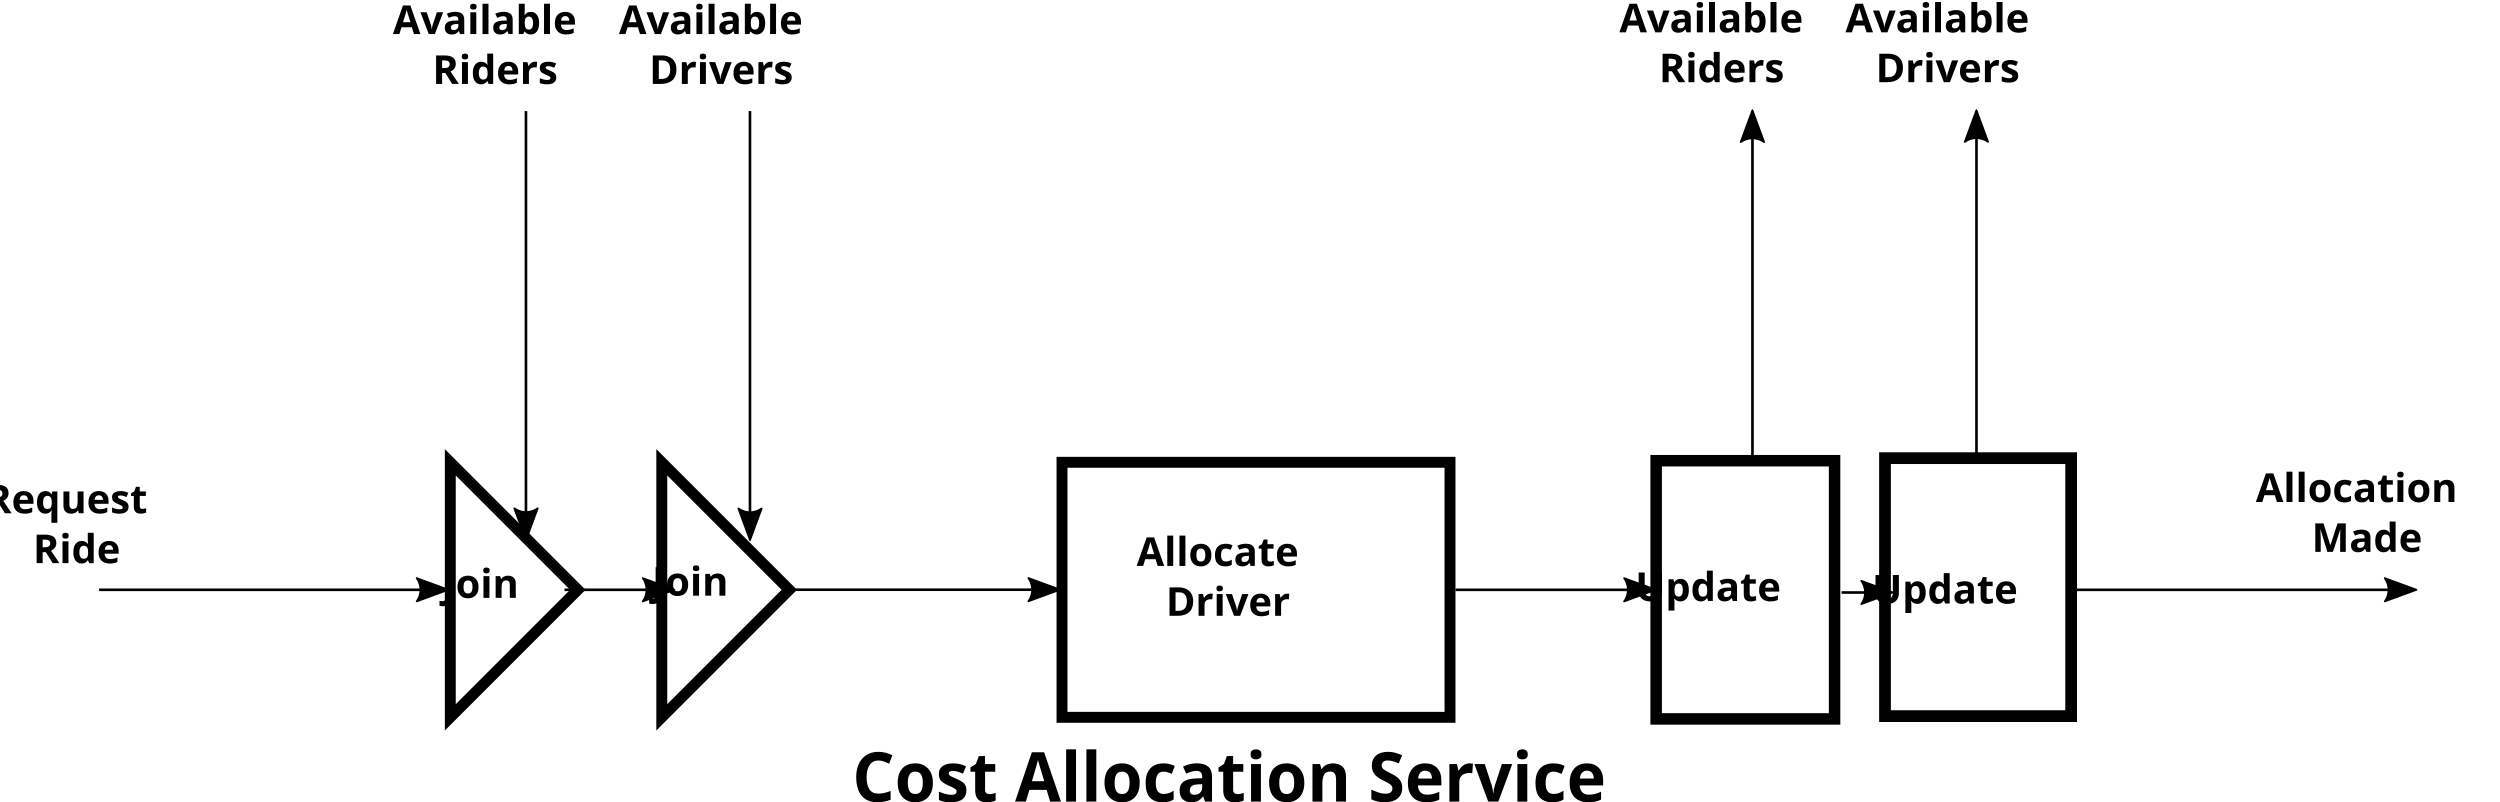
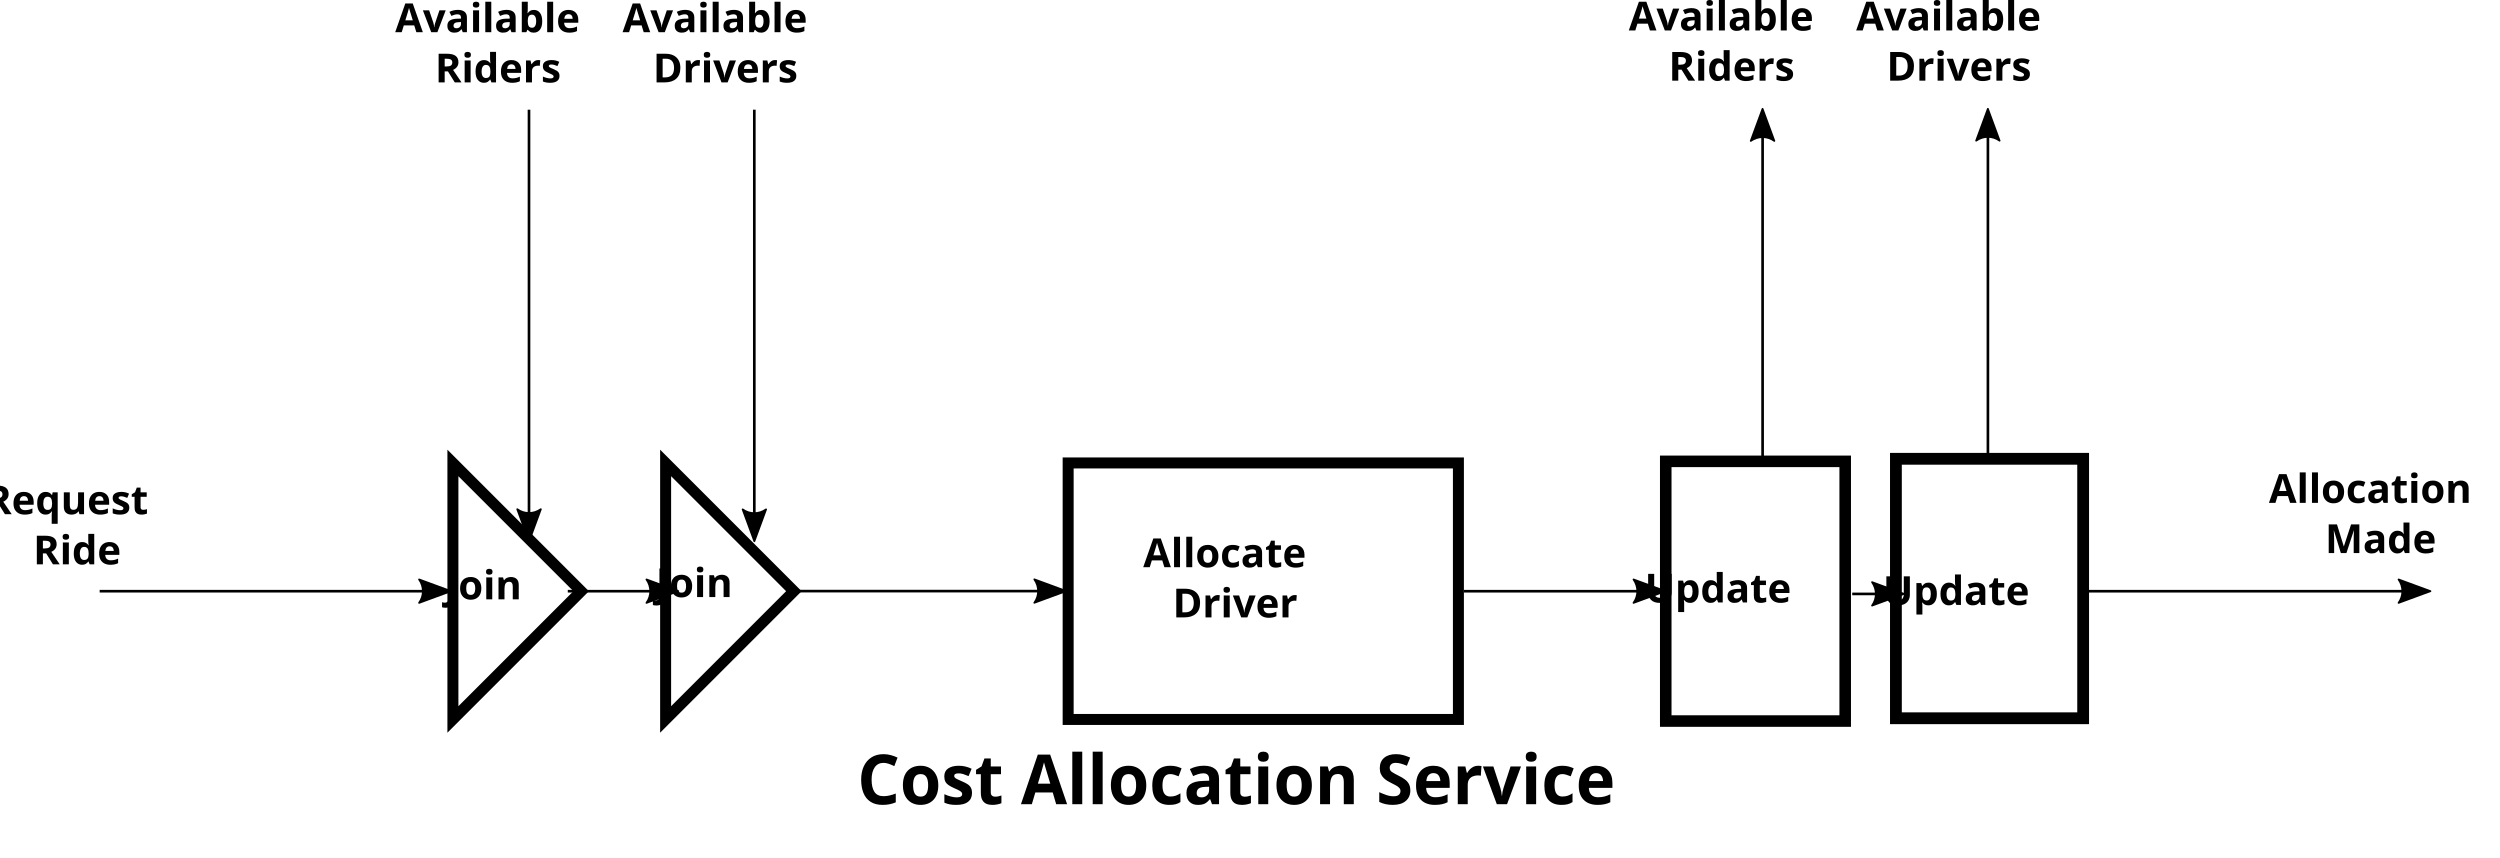
- <svg xmlns="http://www.w3.org/2000/svg" width="265mm" height="85mm" viewBox="0 0 940 300" id="svg7506" version="1.1">
+ <svg xmlns="http://www.w3.org/2000/svg" width="263.762mm" height="90.498mm" viewBox="0 0 934.59 320.662" id="svg7506" version="1.1">
  <defs id="defs7508">
    <marker style="overflow:visible" id="marker11374" refX="0" refY="0" orient="auto">
      <path transform="matrix(-1.1,0,0,-1.1,-1.1,0)" d="M 8.719,4.034 -2.207,0.016 8.719,-4.002 c -1.745,2.372 -1.735,5.617 -6e-7,8.035 z" style="fill:#0000ff;fill-opacity:1;fill-rule:evenodd;stroke:#0000ff;stroke-width:0.625;stroke-linejoin:round;stroke-opacity:1" id="path11376" />
    </marker>
    <marker orient="auto" refY="0" refX="0" id="Arrow2Lend" style="overflow:visible">
      <path id="path8137" style="fill:#000000;fill-opacity:1;fill-rule:evenodd;stroke:#000000;stroke-width:0.625;stroke-linejoin:round;stroke-opacity:1" d="M 8.719,4.034 -2.207,0.016 8.719,-4.002 c -1.745,2.372 -1.735,5.617 -6e-7,8.035 z" transform="matrix(-1.1,0,0,-1.1,-1.1,0)" />
    </marker>
    <marker orient="auto" refY="0" refX="0" id="Arrow2Lend-3" style="overflow:visible">
      <path id="path8137-0" style="fill:#000000;fill-opacity:1;fill-rule:evenodd;stroke:#000000;stroke-width:0.625;stroke-linejoin:round;stroke-opacity:1" d="M 8.719,4.034 -2.207,0.016 8.719,-4.002 c -1.745,2.372 -1.735,5.617 -6e-7,8.035 z" transform="matrix(-1.1,0,0,-1.1,-1.1,0)" />
    </marker>
    <marker orient="auto" refY="0" refX="0" id="Arrow2Lend-33" style="overflow:visible">
      <path id="path8137-7" style="fill:#000000;fill-opacity:1;fill-rule:evenodd;stroke:#000000;stroke-width:0.625;stroke-linejoin:round;stroke-opacity:1" d="M 8.719,4.034 -2.207,0.016 8.719,-4.002 c -1.745,2.372 -1.735,5.617 -6e-7,8.035 z" transform="matrix(-1.1,0,0,-1.1,-1.1,0)" />
    </marker>
    <marker orient="auto" refY="0" refX="0" id="Arrow2Lend-33-2" style="overflow:visible">
      <path id="path8137-7-4" style="fill:#000000;fill-opacity:1;fill-rule:evenodd;stroke:#000000;stroke-width:0.625;stroke-linejoin:round;stroke-opacity:1" d="M 8.719,4.034 -2.207,0.016 8.719,-4.002 c -1.745,2.372 -1.735,5.617 -6e-7,8.035 z" transform="matrix(-1.1,0,0,-1.1,-1.1,0)" />
    </marker>
    <marker orient="auto" refY="0" refX="0" id="Arrow2Lend-33-8" style="overflow:visible">
      <path id="path8137-7-2" style="fill:#000000;fill-opacity:1;fill-rule:evenodd;stroke:#000000;stroke-width:0.625;stroke-linejoin:round;stroke-opacity:1" d="M 8.719,4.034 -2.207,0.016 8.719,-4.002 c -1.745,2.372 -1.735,5.617 -6e-7,8.035 z" transform="matrix(-1.1,0,0,-1.1,-1.1,0)" />
    </marker>
    <marker orient="auto" refY="0" refX="0" id="Arrow2Lend-33-8-8" style="overflow:visible">
      <path id="path8137-7-2-9" style="fill:#000000;fill-opacity:1;fill-rule:evenodd;stroke:#000000;stroke-width:0.625;stroke-linejoin:round;stroke-opacity:1" d="M 8.719,4.034 -2.207,0.016 8.719,-4.002 c -1.745,2.372 -1.735,5.617 -6e-7,8.035 z" transform="matrix(-1.1,0,0,-1.1,-1.1,0)" />
    </marker>
    <marker orient="auto" refY="0" refX="0" id="Arrow2Lend-33-1" style="overflow:visible">
      <path id="path8137-7-8" style="fill:#000000;fill-opacity:1;fill-rule:evenodd;stroke:#000000;stroke-width:0.625;stroke-linejoin:round;stroke-opacity:1" d="M 8.719,4.034 -2.207,0.016 8.719,-4.002 c -1.745,2.372 -1.735,5.617 -6e-7,8.035 z" transform="matrix(-1.1,0,0,-1.1,-1.1,0)" />
    </marker>
    <marker orient="auto" refY="0" refX="0" id="Arrow2Lend-3-7" style="overflow:visible">
      <path id="path8137-0-7" style="fill:#000000;fill-opacity:1;fill-rule:evenodd;stroke:#000000;stroke-width:0.625;stroke-linejoin:round;stroke-opacity:1" d="M 8.719,4.034 -2.207,0.016 8.719,-4.002 c -1.745,2.372 -1.735,5.617 -6e-7,8.035 z" transform="matrix(-1.1,0,0,-1.1,-1.1,0)" />
    </marker>
    <marker orient="auto" refY="0" refX="0" id="Arrow2Lend-8" style="overflow:visible">
      <path id="path8137-4" style="fill:#000000;fill-opacity:1;fill-rule:evenodd;stroke:#000000;stroke-width:0.625;stroke-linejoin:round;stroke-opacity:1" d="M 8.719,4.034 -2.207,0.016 8.719,-4.002 c -1.745,2.372 -1.735,5.617 -6e-7,8.035 z" transform="matrix(-1.1,0,0,-1.1,-1.1,0)" />
    </marker>
    <marker orient="auto" refY="0" refX="0" id="Arrow2Lend-33-8-7" style="overflow:visible">
      <path id="path8137-7-2-0" style="fill:#000000;fill-opacity:1;fill-rule:evenodd;stroke:#000000;stroke-width:0.625;stroke-linejoin:round;stroke-opacity:1" d="M 8.719,4.034 -2.207,0.016 8.719,-4.002 c -1.745,2.372 -1.735,5.617 -6e-7,8.035 z" transform="matrix(-1.1,0,0,-1.1,-1.1,0)" />
    </marker>
    <marker orient="auto" refY="0" refX="0" id="Arrow2Lend-33-8-7-6" style="overflow:visible">
      <path id="path8137-7-2-0-3" style="fill:#000000;fill-opacity:1;fill-rule:evenodd;stroke:#000000;stroke-width:0.625;stroke-linejoin:round;stroke-opacity:1" d="M 8.719,4.034 -2.207,0.016 8.719,-4.002 c -1.745,2.372 -1.735,5.617 -6e-7,8.035 z" transform="matrix(-1.1,0,0,-1.1,-1.1,0)" />
    </marker>
    <marker orient="auto" refY="0" refX="0" id="Arrow2Lend-33-8-8-1" style="overflow:visible">
      <path id="path8137-7-2-9-6" style="fill:#000000;fill-opacity:1;fill-rule:evenodd;stroke:#000000;stroke-width:0.625;stroke-linejoin:round;stroke-opacity:1" d="M 8.719,4.034 -2.207,0.016 8.719,-4.002 c -1.745,2.372 -1.735,5.617 -6e-7,8.035 z" transform="matrix(-1.1,0,0,-1.1,-1.1,0)" />
    </marker>
    <marker orient="auto" refY="0" refX="0" id="Arrow2Lend-33-3" style="overflow:visible">
      <path id="path8137-7-6" style="fill:#000000;fill-opacity:1;fill-rule:evenodd;stroke:#000000;stroke-width:0.625;stroke-linejoin:round;stroke-opacity:1" d="M 8.719,4.034 -2.207,0.016 8.719,-4.002 c -1.745,2.372 -1.735,5.617 -6e-7,8.035 z" transform="matrix(-1.1,0,0,-1.1,-1.1,0)" />
    </marker>
    <marker style="overflow:visible" id="marker11374-4" refX="0" refY="0" orient="auto">
      <path transform="matrix(-1.1,0,0,-1.1,-1.1,0)" d="M 8.719,4.034 -2.207,0.016 8.719,-4.002 c -1.745,2.372 -1.735,5.617 -6e-7,8.035 z" style="fill:#0000ff;fill-opacity:1;fill-rule:evenodd;stroke:#0000ff;stroke-width:0.625;stroke-linejoin:round;stroke-opacity:1" id="path11376-7" />
    </marker>
    <marker style="overflow:visible" id="marker11374-4-6" refX="0" refY="0" orient="auto">
      <path transform="matrix(-1.1,0,0,-1.1,-1.1,0)" d="M 8.719,4.034 -2.207,0.016 8.719,-4.002 c -1.745,2.372 -1.735,5.617 -6e-7,8.035 z" style="fill:#0000ff;fill-opacity:1;fill-rule:evenodd;stroke:#0000ff;stroke-width:0.625;stroke-linejoin:round;stroke-opacity:1" id="path11376-7-7" />
    </marker>
  </defs>
  <g id="layer1" transform="translate(-52.74121,-651.3503)">
    <path style="fill:none;fill-rule:evenodd;stroke:#000000;stroke-width:0.99;stroke-linecap:butt;stroke-linejoin:miter;stroke-miterlimit:4;stroke-dasharray:none;stroke-opacity:1;marker-end:url(#Arrow2Lend-33-8)" d="m 350,872.327 100,0" id="path8110-8-8" />
    <rect style="opacity:1;fill:none;fill-opacity:1;stroke:#000000;stroke-width:4.107;stroke-miterlimit:4;stroke-dasharray:none;stroke-dashoffset:0;stroke-opacity:1" id="rect8056" width="145.893" height="95.893" x="452.054" y="-920.309" transform="scale(1,-1)" />
    <path transform="scale(1,-1)" style="opacity:1;fill:none;fill-opacity:1;stroke:#000000;stroke-width:4.107;stroke-miterlimit:4;stroke-dasharray:none;stroke-dashoffset:0;stroke-opacity:1" d="M 222.054,-920.308 270,-872.362 l 0,0 -47.946,47.946 z" id="rect8056-7" />
    <rect style="opacity:1;fill:none;fill-opacity:1;stroke:#000000;stroke-width:4.317;stroke-miterlimit:4;stroke-dasharray:none;stroke-dashoffset:0;stroke-opacity:1" id="rect8056-7-0" width="67.086" height="97.086" x="675.457" y="-920.905" transform="scale(1,-1)" />
    <text xml:space="preserve" style="font-style:normal;font-variant:normal;font-weight:bold;font-stretch:normal;font-size:25.418px;line-height:125%;font-family:sans-serif;-inkscape-font-specification:'sans-serif, Bold';text-align:center;letter-spacing:0px;word-spacing:0px;writing-mode:lr-tb;text-anchor:middle;fill:#000000;fill-opacity:1;stroke:none;stroke-width:1px;stroke-linecap:butt;stroke-linejoin:miter;stroke-opacity:1" x="540.031" y="936.353" id="text8106" transform="scale(0.9835679,1.016707)">
      <tspan id="tspan8108" x="540.031" y="936.353">Cost Allocation Service</tspan>
    </text>
    <path style="fill:none;fill-rule:evenodd;stroke:#000000;stroke-width:0.996;stroke-linecap:butt;stroke-linejoin:miter;stroke-miterlimit:4;stroke-dasharray:none;stroke-opacity:1;marker-end:url(#Arrow2Lend)" d="m 250.5,692.362 0,160" id="path8110" />
    <path style="fill:none;fill-rule:evenodd;stroke:#000000;stroke-width:0.99;stroke-linecap:butt;stroke-linejoin:miter;stroke-miterlimit:4;stroke-dasharray:none;stroke-opacity:1;marker-end:url(#Arrow2Lend-3)" d="m 334.731,692.352 0,160.011" id="path8110-0" />
    <path style="fill:none;fill-rule:evenodd;stroke:#000000;stroke-width:0.99;stroke-linecap:butt;stroke-linejoin:miter;stroke-miterlimit:4;stroke-dasharray:none;stroke-opacity:1;marker-end:url(#Arrow2Lend-33)" d="m 90,872.362 130,0" id="path8110-8" />
    <path style="fill:none;fill-rule:evenodd;stroke:#000000;stroke-width:0.99;stroke-linecap:butt;stroke-linejoin:miter;stroke-miterlimit:4;stroke-dasharray:none;stroke-opacity:1;marker-end:url(#Arrow2Lend-33-8-8)" d="m 600,872.366 74,0" id="path8110-8-8-3" />
    <path style="fill:none;fill-rule:evenodd;stroke:#000000;stroke-width:0.99;stroke-linecap:butt;stroke-linejoin:miter;stroke-miterlimit:4;stroke-dasharray:none;stroke-opacity:1;marker-end:url(#Arrow2Lend-33-1)" d="m 830,872.366 130,0" id="path8110-8-9" />
    <text xml:space="preserve" style="font-style:normal;font-variant:normal;font-weight:bold;font-stretch:normal;font-size:15px;line-height:125%;font-family:sans-serif;-inkscape-font-specification:'sans-serif, Bold';text-align:center;letter-spacing:0px;word-spacing:0px;writing-mode:lr-tb;text-anchor:middle;fill:#000000;fill-opacity:1;stroke:none;stroke-width:1px;stroke-linecap:butt;stroke-linejoin:miter;stroke-opacity:1" x="333.672" y="663.4" id="text10090">
      <tspan id="tspan10092" x="333.672" y="663.4">Available</tspan>
      <tspan x="333.672" y="682.15" id="tspan10094">Drivers</tspan>
    </text>
    <text xml:space="preserve" style="font-style:normal;font-variant:normal;font-weight:bold;font-stretch:normal;font-size:15px;line-height:125%;font-family:sans-serif;-inkscape-font-specification:'sans-serif, Bold';text-align:center;letter-spacing:0px;word-spacing:0px;writing-mode:lr-tb;text-anchor:middle;fill:#000000;fill-opacity:1;stroke:none;stroke-width:1px;stroke-linecap:butt;stroke-linejoin:miter;stroke-opacity:1" x="248.672" y="663.399" id="text10090-1" transform="scale(0.9999986,1.000001)">
      <tspan id="tspan10127" x="248.672" y="663.399">Available</tspan>
      <tspan id="tspan10129" x="248.672" y="682.149">Riders</tspan>
    </text>
    <text xml:space="preserve" style="font-style:normal;font-variant:normal;font-weight:bold;font-stretch:normal;font-size:15px;line-height:125%;font-family:sans-serif;-inkscape-font-specification:'sans-serif, Bold';text-align:center;letter-spacing:0px;word-spacing:0px;writing-mode:lr-tb;text-anchor:middle;fill:#000000;fill-opacity:1;stroke:none;stroke-width:1px;stroke-linecap:butt;stroke-linejoin:miter;stroke-opacity:1" x="243.198" y="875.4" id="text10090-8">
      <tspan id="tspan10630" x="243.198" y="875.4">Join</tspan>
    </text>
    <text xml:space="preserve" style="font-style:normal;font-variant:normal;font-weight:bold;font-stretch:normal;font-size:15px;line-height:125%;font-family:sans-serif;-inkscape-font-specification:'sans-serif, Bold';text-align:center;letter-spacing:0px;word-spacing:0px;writing-mode:lr-tb;text-anchor:middle;fill:#000000;fill-opacity:1;stroke:none;stroke-width:1px;stroke-linecap:butt;stroke-linejoin:miter;stroke-opacity:1" x="524.233" y="863.4" id="text10090-8-4">
      <tspan id="tspan10177" x="524.233" y="863.4">Allocate</tspan>
      <tspan id="tspan10179" x="524.233" y="882.15">Driver</tspan>
    </text>
    <path style="fill:none;fill-rule:evenodd;stroke:#000000;stroke-width:0.996;stroke-linecap:butt;stroke-linejoin:miter;stroke-miterlimit:4;stroke-dasharray:none;stroke-opacity:1;marker-end:url(#Arrow2Lend-8)" d="m 711.665,823.374 0,-130" id="path8110-5" />
    <path style="fill:none;fill-rule:evenodd;stroke:#000000;stroke-width:0.99;stroke-linecap:butt;stroke-linejoin:miter;stroke-miterlimit:4;stroke-dasharray:none;stroke-opacity:1;marker-end:url(#Arrow2Lend-3-7)" d="m 795.897,821.709 0,-128.356" id="path8110-0-6" />
    <text xml:space="preserve" style="font-style:normal;font-variant:normal;font-weight:bold;font-stretch:normal;font-size:15px;line-height:125%;font-family:sans-serif;-inkscape-font-specification:'sans-serif, Bold';text-align:center;letter-spacing:0px;word-spacing:0px;writing-mode:lr-tb;text-anchor:middle;fill:#000000;fill-opacity:1;stroke:none;stroke-width:1px;stroke-linecap:butt;stroke-linejoin:miter;stroke-opacity:1" x="794.837" y="662.747" id="text10090-5">
      <tspan id="tspan10092-4" x="794.837" y="662.747">Available</tspan>
      <tspan x="794.837" y="681.497" id="tspan10094-3">Drivers</tspan>
    </text>
    <text xml:space="preserve" style="font-style:normal;font-variant:normal;font-weight:bold;font-stretch:normal;font-size:15px;line-height:125%;font-family:sans-serif;-inkscape-font-specification:'sans-serif, Bold';text-align:center;letter-spacing:0px;word-spacing:0px;writing-mode:lr-tb;text-anchor:middle;fill:#000000;fill-opacity:1;stroke:none;stroke-width:1px;stroke-linecap:butt;stroke-linejoin:miter;stroke-opacity:1" x="709.838" y="662.746" id="text10090-1-5" transform="scale(0.9999986,1.000001)">
      <tspan y="662.746" x="709.838" id="tspan10127-0">Available</tspan>
      <tspan y="681.496" x="709.838" id="tspan10129-7">Riders</tspan>
    </text>
    <text xml:space="preserve" style="font-style:normal;font-variant:normal;font-weight:bold;font-stretch:normal;font-size:15px;line-height:125%;font-family:sans-serif;-inkscape-font-specification:'sans-serif, Bold';text-align:center;letter-spacing:0px;word-spacing:0px;writing-mode:lr-tb;text-anchor:middle;fill:#000000;fill-opacity:1;stroke:none;stroke-width:1px;stroke-linecap:butt;stroke-linejoin:miter;stroke-opacity:1" x="91.337" y="843.579" id="text10090-5-0">
      <tspan id="tspan10400" x="91.337" y="843.579">Request</tspan>
      <tspan id="tspan10402" x="91.337" y="862.329">Ride</tspan>
    </text>
    <text xml:space="preserve" style="font-style:normal;font-variant:normal;font-weight:bold;font-stretch:normal;font-size:15px;line-height:125%;font-family:sans-serif;-inkscape-font-specification:'sans-serif, Bold';text-align:center;letter-spacing:0px;word-spacing:0px;writing-mode:lr-tb;text-anchor:middle;fill:#000000;fill-opacity:1;stroke:none;stroke-width:1px;stroke-linecap:butt;stroke-linejoin:miter;stroke-opacity:1" x="708.626" y="876.579" id="text10090-8-2">
      <tspan id="tspan11118" x="708.626" y="876.579">Update</tspan>
      <tspan id="tspan11120" x="708.626" y="895.329" />
    </text>
    <text xml:space="preserve" style="font-style:normal;font-variant:normal;font-weight:bold;font-stretch:normal;font-size:12.5px;line-height:125%;font-family:sans-serif;-inkscape-font-specification:'sans-serif, Bold';text-align:start;letter-spacing:0px;word-spacing:0px;writing-mode:lr-tb;text-anchor:start;fill:#000000;fill-opacity:1;stroke:none;stroke-width:1px;stroke-linecap:butt;stroke-linejoin:miter;stroke-opacity:1" x="932" y="835.362" id="text10429">
      <tspan id="tspan10431" x="932" y="835.362" />
    </text>
    <text xml:space="preserve" style="font-style:normal;font-variant:normal;font-weight:bold;font-stretch:normal;font-size:15px;line-height:125%;font-family:sans-serif;-inkscape-font-specification:'sans-serif, Bold';text-align:center;letter-spacing:0px;word-spacing:0px;writing-mode:lr-tb;text-anchor:middle;fill:#000000;fill-opacity:1;stroke:none;stroke-width:1px;stroke-linecap:butt;stroke-linejoin:miter;stroke-opacity:1" x="952.487" y="839.349" id="text10090-5-0-1">
      <tspan id="tspan10456" x="952.487" y="839.349">Allocation</tspan>
      <tspan id="tspan10458" x="952.487" y="858.099">Made</tspan>
    </text>
    <path style="opacity:1;fill:none;fill-opacity:1;stroke:#000000;stroke-width:4.107;stroke-miterlimit:4;stroke-dasharray:none;stroke-dashoffset:0;stroke-opacity:1" d="m 301.575,920.308 47.946,-47.946 0,0 -47.946,-47.946 z" id="rect8056-7-7" />
    <text xml:space="preserve" style="font-style:normal;font-variant:normal;font-weight:bold;font-stretch:normal;font-size:15px;line-height:125%;font-family:sans-serif;-inkscape-font-specification:'sans-serif, Bold';text-align:center;letter-spacing:0px;word-spacing:0px;writing-mode:lr-tb;text-anchor:middle;fill:#000000;fill-opacity:1;stroke:none;stroke-width:1px;stroke-linecap:butt;stroke-linejoin:miter;stroke-opacity:1" x="322.014" y="874.559" id="text10090-8-0">
      <tspan id="tspan10630-1" x="322.014" y="874.559">Join</tspan>
    </text>
    <path style="fill:none;fill-rule:evenodd;stroke:#000000;stroke-width:0.99;stroke-linecap:butt;stroke-linejoin:miter;stroke-miterlimit:4;stroke-dasharray:none;stroke-opacity:1;marker-end:url(#Arrow2Lend-33-8-7)" d="m 265,872.362 40,0" id="path8110-8-8-4" />
    <rect style="opacity:1;fill:none;fill-opacity:1;stroke:#000000;stroke-width:4.408;stroke-miterlimit:4;stroke-dasharray:none;stroke-dashoffset:0;stroke-opacity:1" id="rect8056-7-0-3" width="69.996" height="96.996" x="761.502" y="-919.86" transform="scale(1,-1)" />
    <path style="fill:none;fill-rule:evenodd;stroke:#000000;stroke-width:0.99;stroke-linecap:butt;stroke-linejoin:miter;stroke-miterlimit:4;stroke-dasharray:none;stroke-opacity:1;marker-end:url(#Arrow2Lend-33-8-7-6)" d="m 745.173,873.38 18,0" id="path8110-8-8-4-6" />
    <text xml:space="preserve" style="font-style:normal;font-variant:normal;font-weight:bold;font-stretch:normal;font-size:15px;line-height:125%;font-family:sans-serif;-inkscape-font-specification:'sans-serif, Bold';text-align:center;letter-spacing:0px;word-spacing:0px;writing-mode:lr-tb;text-anchor:middle;fill:#000000;fill-opacity:1;stroke:none;stroke-width:1px;stroke-linecap:butt;stroke-linejoin:miter;stroke-opacity:1" x="797.685" y="877.5" id="text10090-8-2-9">
      <tspan id="tspan11118-4" x="797.685" y="877.5">Update</tspan>
      <tspan id="tspan11120-1" x="797.685" y="896.25" />
    </text>
  </g>
</svg>
